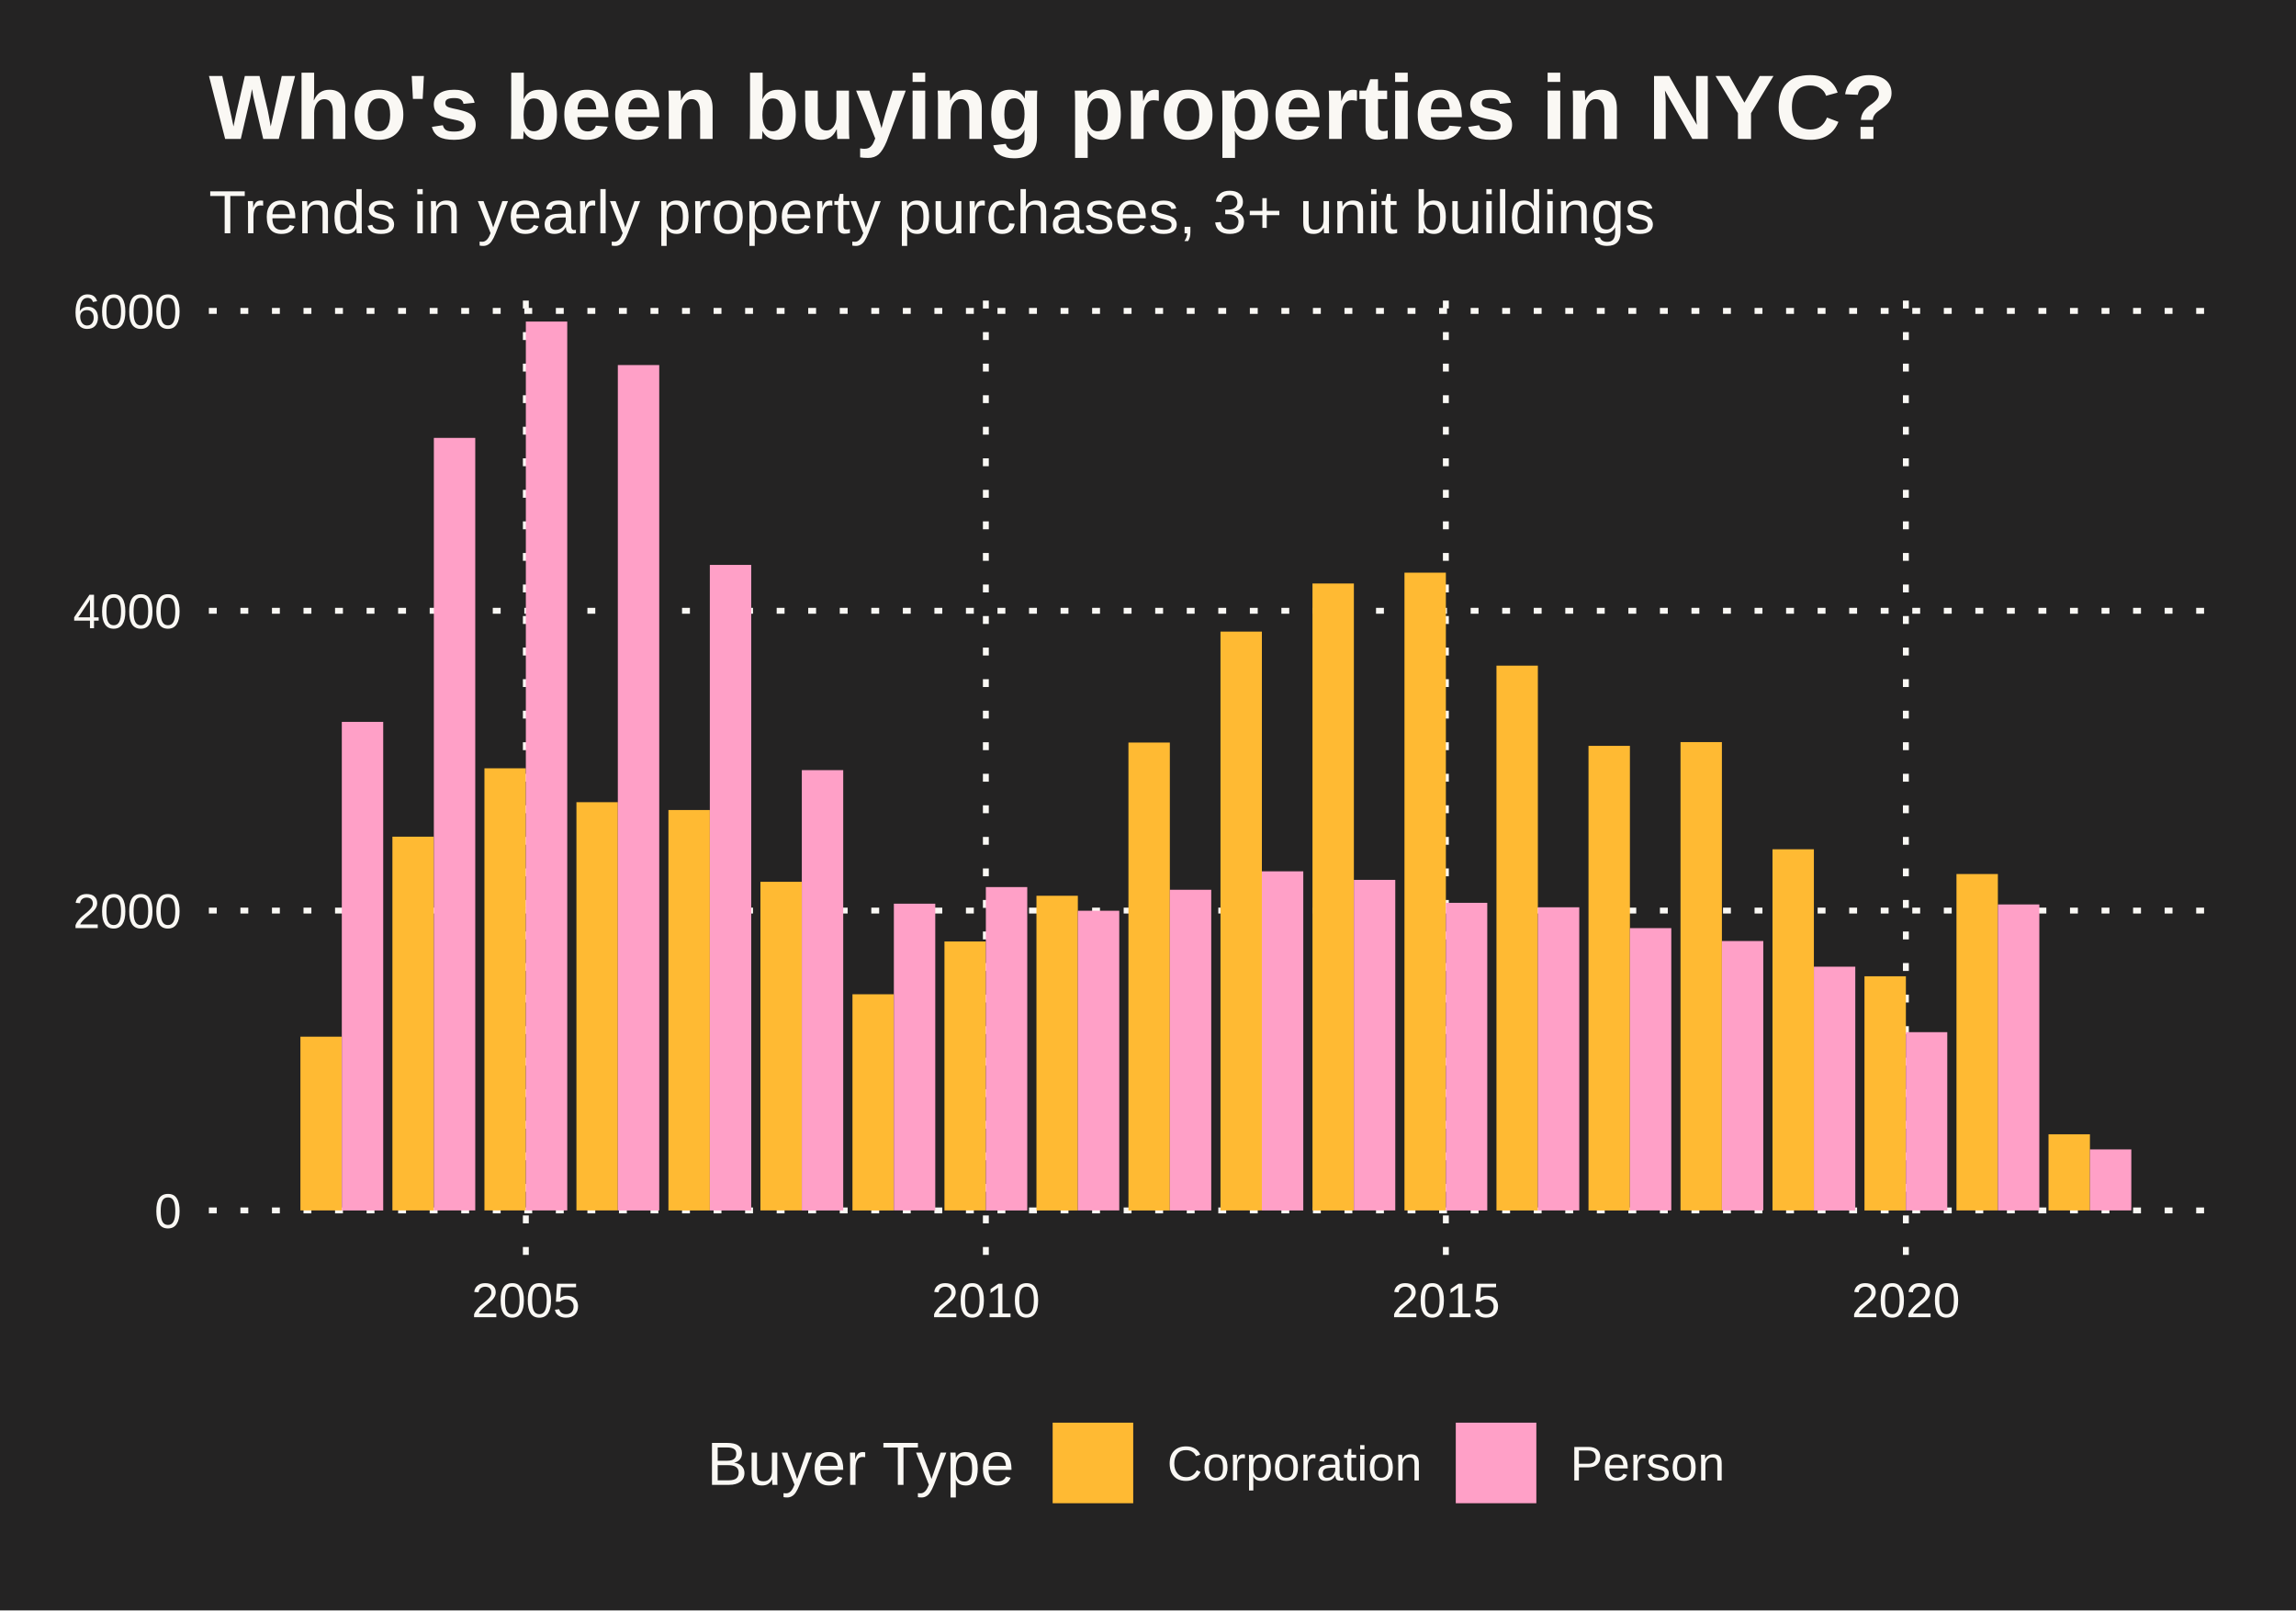
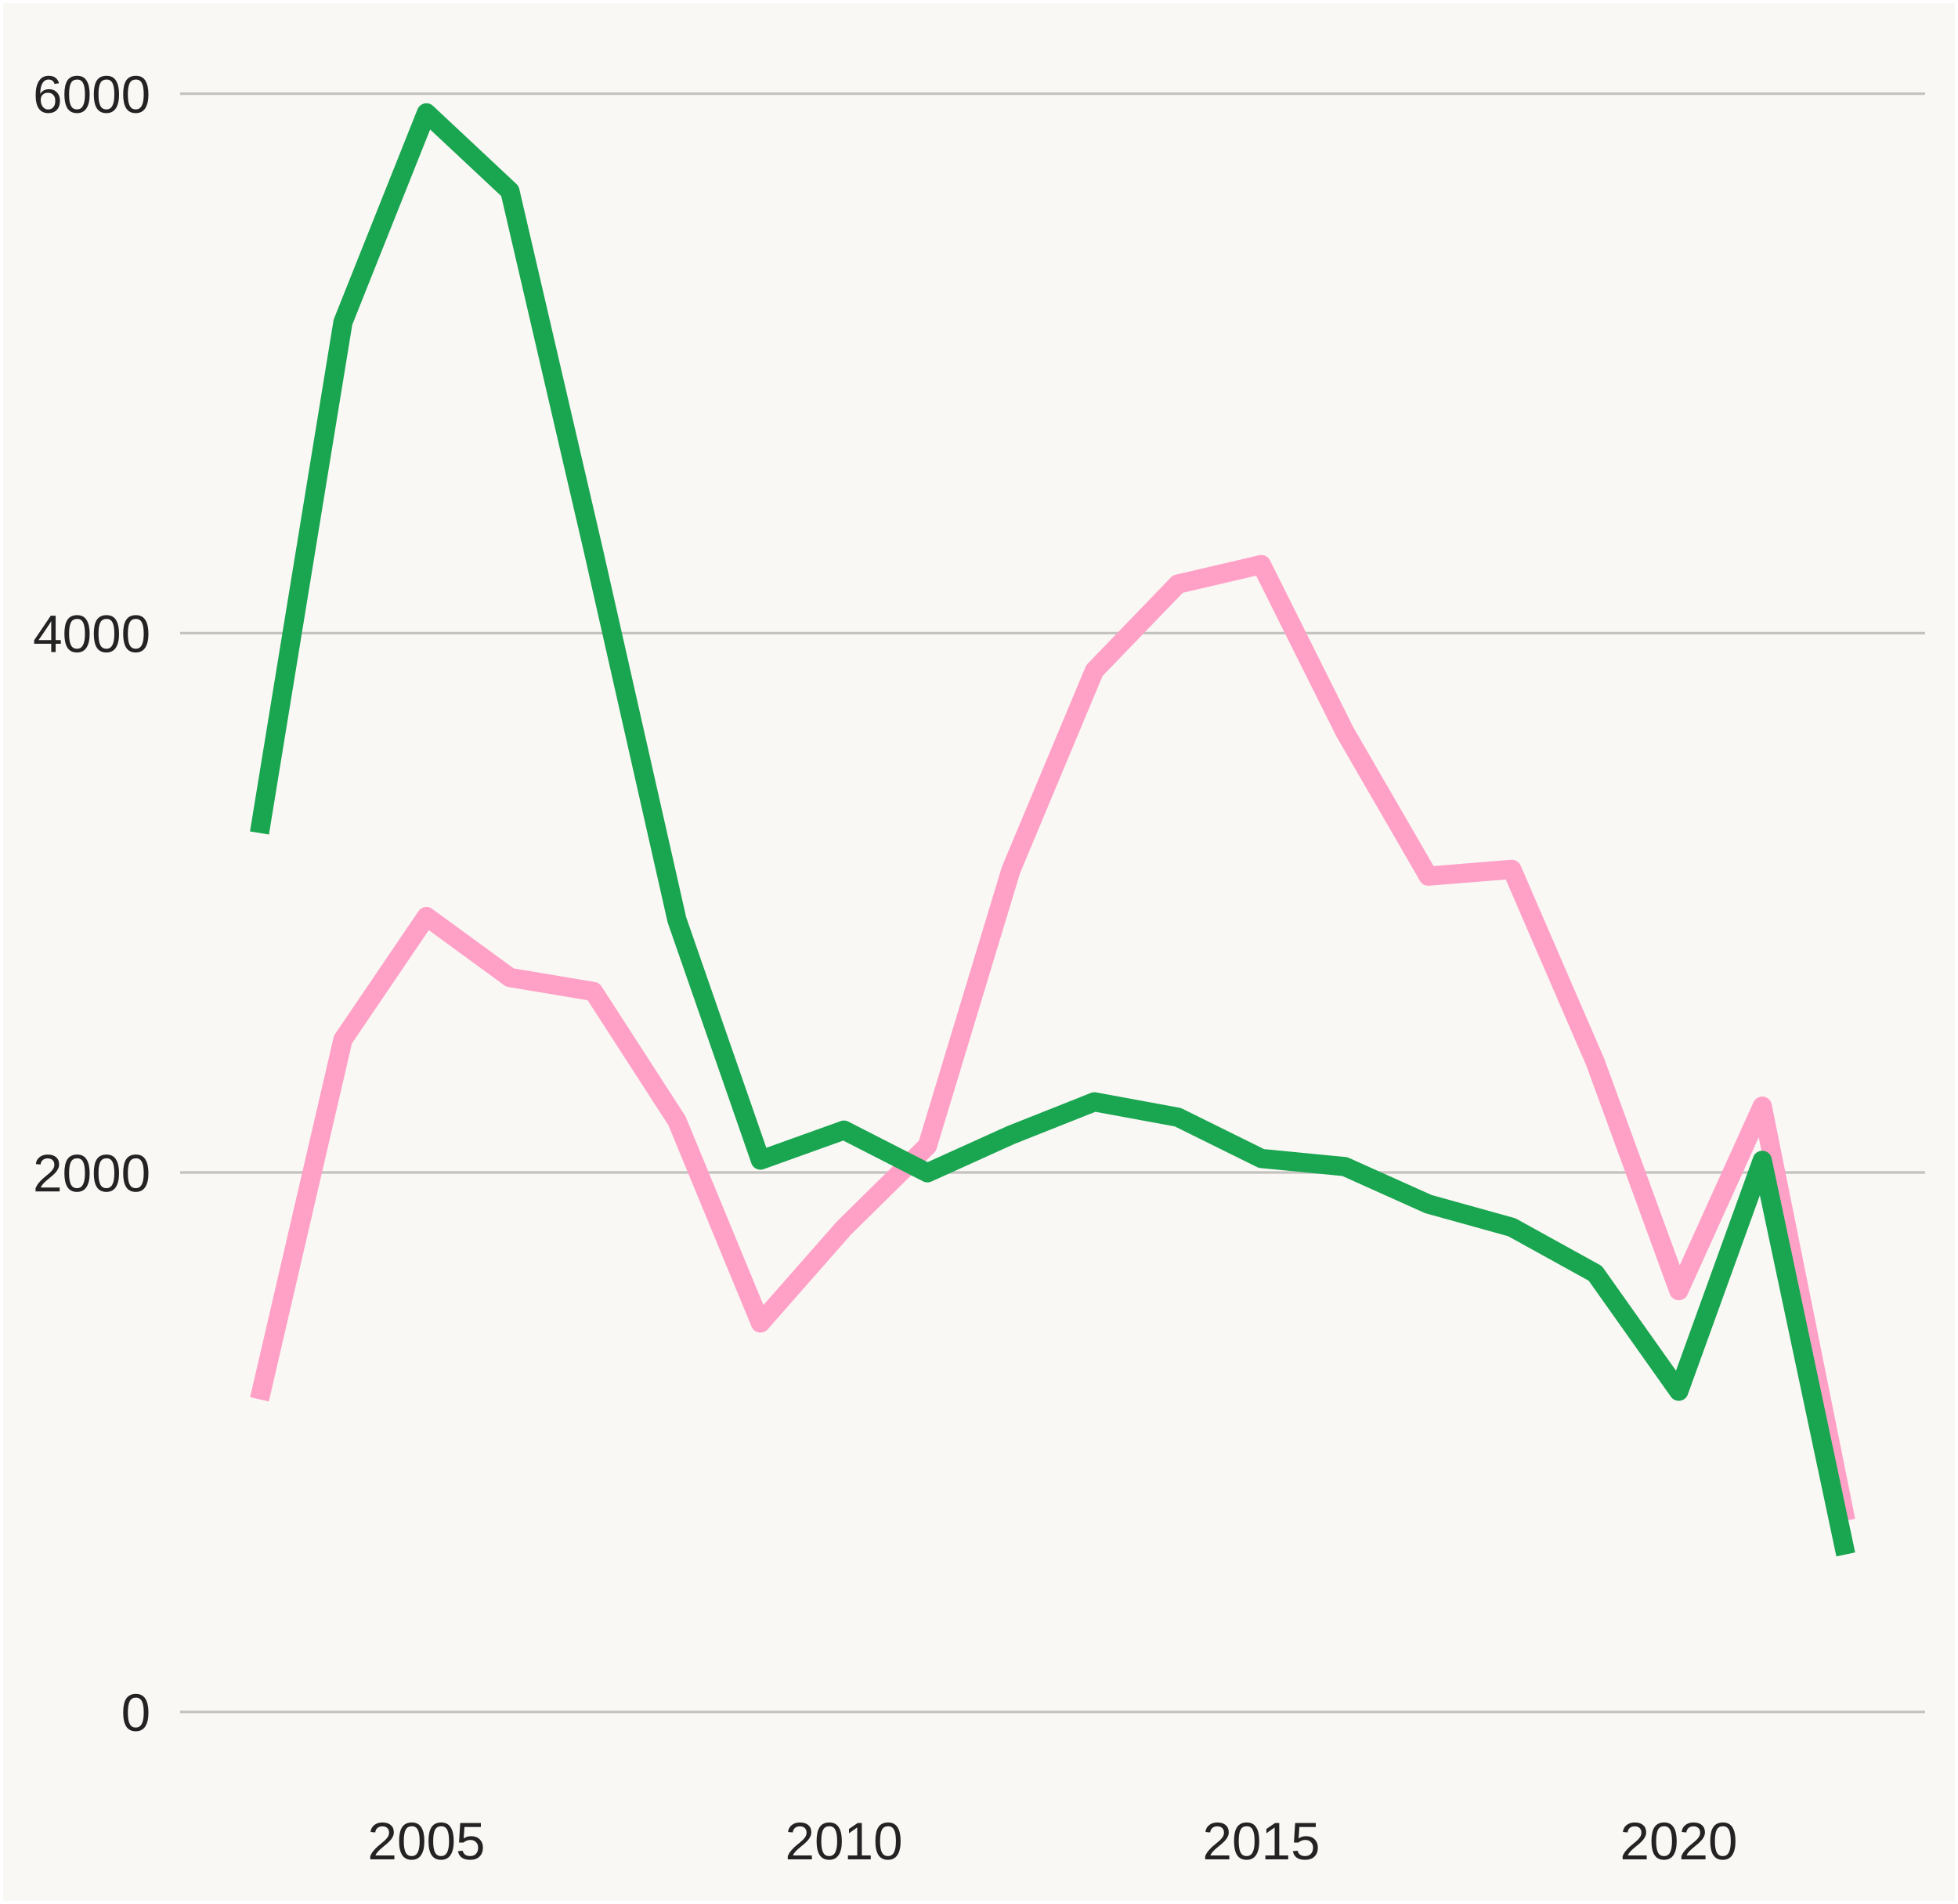
- <svg xmlns="http://www.w3.org/2000/svg" class="svglite" width="452.00pt" height="317.00pt" viewBox="0 0 452.00 317.00">
+ <svg xmlns="http://www.w3.org/2000/svg" class="svglite" width="326.00pt" height="317.00pt" viewBox="0 0 326.00 317.00">
  <defs>
    <style type="text/css">
    .svglite line, .svglite polyline, .svglite polygon, .svglite path, .svglite rect, .svglite circle {
      fill: none;
      stroke: #000000;
      stroke-linecap: round;
      stroke-linejoin: round;
      stroke-miterlimit: 10.00;
    }
    .svglite text {
      white-space: pre;
    }
  </style>
  </defs>
  <rect width="100%" height="100%" style="stroke: none; fill: #FFFFFF;" />
  <defs>
-     <clipPath id="cpMC4wMHw0NTIuMDB8MC4wMHwzMTcuMDA=">
-       <rect x="0.00" y="0.00" width="452.00" height="317.00" />
+     <clipPath id="cpMC4wMHwzMjYuMDB8MC4wMHwzMTcuMDA=">
+       <rect x="0.00" y="0.00" width="326.00" height="317.00" />
    </clipPath>
  </defs>
-   <g clip-path="url(#cpMC4wMHw0NTIuMDB8MC4wMHwzMTcuMDA=)">
-     <rect x="0.00" y="0" width="452.00" height="317.00" style="stroke-width: 1.16; stroke: none; fill: #242323;" />
+   <g clip-path="url(#cpMC4wMHwzMjYuMDB8MC4wMHwzMTcuMDA=)">
+     <rect x="0.00" y="0.00" width="326.00" height="317.00" style="stroke-width: 1.07; stroke: #FFFFFF; fill: #FAF8F4;" />
  </g>
  <defs>
-     <clipPath id="cpNDEuMTJ8NDM3LjYwfDU0LjU1fDI0Ny4wMg==">
-       <rect x="41.12" y="54.55" width="396.48" height="192.47" />
+     <clipPath id="cpMjkuOTl8MzIwLjUyfDUuNDh8Mjk4LjMz">
+       <rect x="29.99" y="5.48" width="290.53" height="292.85" />
    </clipPath>
  </defs>
-   <g clip-path="url(#cpNDEuMTJ8NDM3LjYwfDU0LjU1fDI0Ny4wMg==)">
-     <rect x="41.12" y="54.55" width="396.48" height="192.47" style="stroke-width: 1.16; stroke: none; fill: #242323;" />
-     <polyline points="41.12,238.27 437.60,238.27 " style="stroke-width: 1.16; stroke: #FAF8F4; stroke-dasharray: 1.55,4.66; stroke-linecap: butt;" />
-     <polyline points="41.12,179.25 437.60,179.25 " style="stroke-width: 1.16; stroke: #FAF8F4; stroke-dasharray: 1.55,4.66; stroke-linecap: butt;" />
-     <polyline points="41.12,120.23 437.60,120.23 " style="stroke-width: 1.16; stroke: #FAF8F4; stroke-dasharray: 1.55,4.66; stroke-linecap: butt;" />
-     <polyline points="41.12,61.20 437.60,61.20 " style="stroke-width: 1.16; stroke: #FAF8F4; stroke-dasharray: 1.55,4.66; stroke-linecap: butt;" />
-     <polyline points="103.52,247.02 103.52,54.55 " style="stroke-width: 1.16; stroke: #FAF8F4; stroke-dasharray: 1.55,4.66; stroke-linecap: butt;" />
-     <polyline points="194.08,247.02 194.08,54.55 " style="stroke-width: 1.16; stroke: #FAF8F4; stroke-dasharray: 1.55,4.66; stroke-linecap: butt;" />
-     <polyline points="284.64,247.02 284.64,54.55 " style="stroke-width: 1.16; stroke: #FAF8F4; stroke-dasharray: 1.55,4.66; stroke-linecap: butt;" />
-     <polyline points="375.20,247.02 375.20,54.55 " style="stroke-width: 1.16; stroke: #FAF8F4; stroke-dasharray: 1.55,4.66; stroke-linecap: butt;" />
-     <rect x="59.14" y="204.07" width="8.15" height="34.20" style="stroke-width: 1.07; stroke: none; stroke-linecap: square; stroke-linejoin: miter; fill: #FFBA33;" />
-     <rect x="77.25" y="164.70" width="8.15" height="73.57" style="stroke-width: 1.07; stroke: none; stroke-linecap: square; stroke-linejoin: miter; fill: #FFBA33;" />
-     <rect x="95.37" y="151.24" width="8.15" height="87.03" style="stroke-width: 1.07; stroke: none; stroke-linecap: square; stroke-linejoin: miter; fill: #FFBA33;" />
-     <rect x="113.48" y="157.91" width="8.15" height="80.36" style="stroke-width: 1.07; stroke: none; stroke-linecap: square; stroke-linejoin: miter; fill: #FFBA33;" />
-     <rect x="131.59" y="159.45" width="8.15" height="78.83" style="stroke-width: 1.07; stroke: none; stroke-linecap: square; stroke-linejoin: miter; fill: #FFBA33;" />
-     <rect x="149.70" y="173.58" width="8.15" height="64.69" style="stroke-width: 1.07; stroke: none; stroke-linecap: square; stroke-linejoin: miter; fill: #FFBA33;" />
-     <rect x="167.82" y="195.72" width="8.15" height="42.56" style="stroke-width: 1.07; stroke: none; stroke-linecap: square; stroke-linejoin: miter; fill: #FFBA33;" />
-     <rect x="185.93" y="185.33" width="8.15" height="52.94" style="stroke-width: 1.07; stroke: none; stroke-linecap: square; stroke-linejoin: miter; fill: #FFBA33;" />
-     <rect x="204.04" y="176.33" width="8.15" height="61.95" style="stroke-width: 1.07; stroke: none; stroke-linecap: square; stroke-linejoin: miter; fill: #FFBA33;" />
-     <rect x="222.15" y="146.17" width="8.15" height="92.11" style="stroke-width: 1.07; stroke: none; stroke-linecap: square; stroke-linejoin: miter; fill: #FFBA33;" />
-     <rect x="240.27" y="124.33" width="8.15" height="113.94" style="stroke-width: 1.07; stroke: none; stroke-linecap: square; stroke-linejoin: miter; fill: #FFBA33;" />
-     <rect x="258.38" y="114.86" width="8.15" height="123.42" style="stroke-width: 1.07; stroke: none; stroke-linecap: square; stroke-linejoin: miter; fill: #FFBA33;" />
-     <rect x="276.49" y="112.73" width="8.15" height="125.54" style="stroke-width: 1.07; stroke: none; stroke-linecap: square; stroke-linejoin: miter; fill: #FFBA33;" />
-     <rect x="294.60" y="131.03" width="8.15" height="107.25" style="stroke-width: 1.07; stroke: none; stroke-linecap: square; stroke-linejoin: miter; fill: #FFBA33;" />
-     <rect x="312.72" y="146.82" width="8.15" height="91.46" style="stroke-width: 1.07; stroke: none; stroke-linecap: square; stroke-linejoin: miter; fill: #FFBA33;" />
-     <rect x="330.83" y="146.08" width="8.15" height="92.19" style="stroke-width: 1.07; stroke: none; stroke-linecap: square; stroke-linejoin: miter; fill: #FFBA33;" />
-     <rect x="348.94" y="167.18" width="8.15" height="71.09" style="stroke-width: 1.07; stroke: none; stroke-linecap: square; stroke-linejoin: miter; fill: #FFBA33;" />
-     <rect x="367.05" y="192.18" width="8.15" height="46.10" style="stroke-width: 1.07; stroke: none; stroke-linecap: square; stroke-linejoin: miter; fill: #FFBA33;" />
-     <rect x="385.16" y="172.05" width="8.15" height="66.22" style="stroke-width: 1.07; stroke: none; stroke-linecap: square; stroke-linejoin: miter; fill: #FFBA33;" />
-     <rect x="403.28" y="223.28" width="8.15" height="14.99" style="stroke-width: 1.07; stroke: none; stroke-linecap: square; stroke-linejoin: miter; fill: #FFBA33;" />
-     <rect x="67.29" y="142.10" width="8.15" height="96.18" style="stroke-width: 1.07; stroke: none; stroke-linecap: square; stroke-linejoin: miter; fill: #FFA0C7;" />
-     <rect x="85.41" y="86.20" width="8.15" height="152.07" style="stroke-width: 1.07; stroke: none; stroke-linecap: square; stroke-linejoin: miter; fill: #FFA0C7;" />
-     <rect x="103.52" y="63.30" width="8.15" height="174.97" style="stroke-width: 1.07; stroke: none; stroke-linecap: square; stroke-linejoin: miter; fill: #FFA0C7;" />
-     <rect x="121.63" y="71.86" width="8.15" height="166.42" style="stroke-width: 1.07; stroke: none; stroke-linecap: square; stroke-linejoin: miter; fill: #FFA0C7;" />
-     <rect x="139.74" y="111.20" width="8.15" height="127.08" style="stroke-width: 1.07; stroke: none; stroke-linecap: square; stroke-linejoin: miter; fill: #FFA0C7;" />
-     <rect x="157.85" y="151.60" width="8.15" height="86.68" style="stroke-width: 1.07; stroke: none; stroke-linecap: square; stroke-linejoin: miter; fill: #FFA0C7;" />
-     <rect x="175.97" y="177.89" width="8.15" height="60.38" style="stroke-width: 1.07; stroke: none; stroke-linecap: square; stroke-linejoin: miter; fill: #FFA0C7;" />
-     <rect x="194.08" y="174.62" width="8.15" height="63.66" style="stroke-width: 1.07; stroke: none; stroke-linecap: square; stroke-linejoin: miter; fill: #FFA0C7;" />
-     <rect x="212.19" y="179.28" width="8.15" height="58.99" style="stroke-width: 1.07; stroke: none; stroke-linecap: square; stroke-linejoin: miter; fill: #FFA0C7;" />
-     <rect x="230.30" y="175.15" width="8.15" height="63.13" style="stroke-width: 1.07; stroke: none; stroke-linecap: square; stroke-linejoin: miter; fill: #FFA0C7;" />
-     <rect x="248.42" y="171.52" width="8.15" height="66.76" style="stroke-width: 1.07; stroke: none; stroke-linecap: square; stroke-linejoin: miter; fill: #FFA0C7;" />
-     <rect x="266.53" y="173.20" width="8.15" height="65.07" style="stroke-width: 1.07; stroke: none; stroke-linecap: square; stroke-linejoin: miter; fill: #FFA0C7;" />
-     <rect x="284.64" y="177.72" width="8.15" height="60.56" style="stroke-width: 1.07; stroke: none; stroke-linecap: square; stroke-linejoin: miter; fill: #FFA0C7;" />
-     <rect x="302.75" y="178.60" width="8.15" height="59.67" style="stroke-width: 1.07; stroke: none; stroke-linecap: square; stroke-linejoin: miter; fill: #FFA0C7;" />
-     <rect x="320.87" y="182.70" width="8.15" height="55.57" style="stroke-width: 1.07; stroke: none; stroke-linecap: square; stroke-linejoin: miter; fill: #FFA0C7;" />
-     <rect x="338.98" y="185.24" width="8.15" height="53.03" style="stroke-width: 1.07; stroke: none; stroke-linecap: square; stroke-linejoin: miter; fill: #FFA0C7;" />
-     <rect x="357.09" y="190.29" width="8.15" height="47.99" style="stroke-width: 1.07; stroke: none; stroke-linecap: square; stroke-linejoin: miter; fill: #FFA0C7;" />
-     <rect x="375.20" y="203.18" width="8.15" height="35.09" style="stroke-width: 1.07; stroke: none; stroke-linecap: square; stroke-linejoin: miter; fill: #FFA0C7;" />
-     <rect x="393.32" y="178.04" width="8.15" height="60.23" style="stroke-width: 1.07; stroke: none; stroke-linecap: square; stroke-linejoin: miter; fill: #FFA0C7;" />
-     <rect x="411.43" y="226.26" width="8.15" height="12.01" style="stroke-width: 1.07; stroke: none; stroke-linecap: square; stroke-linejoin: miter; fill: #FFA0C7;" />
-     <rect x="41.12" y="54.55" width="396.48" height="192.47" style="stroke-width: 1.16; stroke: none;" />
+   <g clip-path="url(#cpMjkuOTl8MzIwLjUyfDUuNDh8Mjk4LjMz)">
+     <polyline points="29.99,285.02 320.52,285.02 " style="stroke-width: 0.43; stroke: #C4C3C0; stroke-linecap: butt;" />
+     <polyline points="29.99,195.21 320.52,195.21 " style="stroke-width: 0.43; stroke: #C4C3C0; stroke-linecap: butt;" />
+     <polyline points="29.99,105.41 320.52,105.41 " style="stroke-width: 0.43; stroke: #C4C3C0; stroke-linecap: butt;" />
+     <polyline points="29.99,15.60 320.52,15.60 " style="stroke-width: 0.43; stroke: #C4C3C0; stroke-linecap: butt;" />
+     <polyline points="43.20,232.98 57.10,173.08 71.00,152.60 84.90,162.75 98.80,165.08 112.70,186.59 126.61,220.27 140.51,204.46 154.41,190.77 168.31,144.88 182.21,111.65 196.11,97.24 210.01,94.00 223.91,121.84 237.81,145.87 251.71,144.74 265.61,176.85 279.51,214.88 293.41,184.17 307.31,253.18 " style="stroke-width: 3.20; stroke: #FFA0C7; stroke-linecap: butt;" />
+     <polyline points="43.20,138.68 57.10,53.64 71.00,18.79 84.90,31.81 98.80,91.67 112.70,153.14 126.61,193.15 140.51,188.16 154.41,195.26 168.31,188.97 182.21,183.45 196.11,186.01 210.01,192.88 223.91,194.23 237.81,200.47 251.71,204.33 265.61,212.01 279.51,231.63 293.41,193.19 307.31,258.80 " style="stroke-width: 3.20; stroke: #1AA551; stroke-linecap: butt;" />
  </g>
-   <g clip-path="url(#cpMC4wMHw0NTIuMDB8MC4wMHwzMTcuMDA=)">
-     <text x="35.74" y="241.72" text-anchor="end" style="font-size: 9.60px;fill: #FAF8F4; font-family: &quot;Arial&quot;;" textLength="5.34px" lengthAdjust="spacingAndGlyphs">0</text>
-     <text x="35.74" y="182.69" text-anchor="end" style="font-size: 9.60px;fill: #FAF8F4; font-family: &quot;Arial&quot;;" textLength="21.34px" lengthAdjust="spacingAndGlyphs">2000</text>
-     <text x="35.74" y="123.67" text-anchor="end" style="font-size: 9.60px;fill: #FAF8F4; font-family: &quot;Arial&quot;;" textLength="21.34px" lengthAdjust="spacingAndGlyphs">4000</text>
-     <text x="35.74" y="64.65" text-anchor="end" style="font-size: 9.60px;fill: #FAF8F4; font-family: &quot;Arial&quot;;" textLength="21.34px" lengthAdjust="spacingAndGlyphs">6000</text>
-     <text x="103.52" y="259.29" text-anchor="middle" style="font-size: 9.60px;fill: #FAF8F4; font-family: &quot;Arial&quot;;" textLength="21.34px" lengthAdjust="spacingAndGlyphs">2005</text>
-     <text x="194.08" y="259.29" text-anchor="middle" style="font-size: 9.60px;fill: #FAF8F4; font-family: &quot;Arial&quot;;" textLength="21.34px" lengthAdjust="spacingAndGlyphs">2010</text>
-     <text x="284.64" y="259.29" text-anchor="middle" style="font-size: 9.60px;fill: #FAF8F4; font-family: &quot;Arial&quot;;" textLength="21.34px" lengthAdjust="spacingAndGlyphs">2015</text>
-     <text x="375.20" y="259.29" text-anchor="middle" style="font-size: 9.60px;fill: #FAF8F4; font-family: &quot;Arial&quot;;" textLength="21.34px" lengthAdjust="spacingAndGlyphs">2020</text>
-     <rect x="133.21" y="273.36" width="212.31" height="29.24" style="stroke-width: 1.16; stroke: none; fill: #242323;" />
-     <text x="139.18" y="292.29" style="font-size: 12.00px;fill: #FAF8F4; font-family: &quot;Arial&quot;;" textLength="61.36px" lengthAdjust="spacingAndGlyphs">Buyer Type</text>
-     <rect x="206.52" y="279.34" width="17.28" height="17.28" style="stroke-width: 1.16; stroke: none; fill: #242323;" />
-     <rect x="207.23" y="280.05" width="15.86" height="15.86" style="stroke-width: 1.07; stroke: none; stroke-linecap: square; stroke-linejoin: miter; fill: #FFBA33;" />
-     <rect x="285.88" y="279.34" width="17.28" height="17.28" style="stroke-width: 1.16; stroke: none; fill: #242323;" />
-     <rect x="286.59" y="280.05" width="15.86" height="15.86" style="stroke-width: 1.07; stroke: none; stroke-linecap: square; stroke-linejoin: miter; fill: #FFA0C7;" />
-     <text x="229.78" y="291.42" style="font-size: 9.60px;fill: #FAF8F4; font-family: &quot;Arial&quot;;" textLength="50.13px" lengthAdjust="spacingAndGlyphs">Corporation</text>
-     <text x="309.14" y="291.42" style="font-size: 9.60px;fill: #FAF8F4; font-family: &quot;Arial&quot;;" textLength="30.40px" lengthAdjust="spacingAndGlyphs">Person</text>
-     <text x="41.12" y="45.92" style="font-size: 12.00px;fill: #FAF8F4; font-family: &quot;Arial&quot;;" textLength="285.13px" lengthAdjust="spacingAndGlyphs">Trends in yearly property purchases, 3+ unit buildings</text>
-     <text x="41.12" y="27.35" style="font-size: 18.00px; font-weight: bold;fill: #FAF8F4; font-family: &quot;Arial&quot;;" textLength="332.29px" lengthAdjust="spacingAndGlyphs">Who's been buying properties in NYC?</text>
+   <g clip-path="url(#cpMC4wMHwzMjYuMDB8MC4wMHwzMTcuMDA=)">
+     <text x="25.06" y="288.17" text-anchor="end" style="font-size: 8.80px;fill: #242323; font-family: &quot;Arial&quot;;" textLength="4.90px" lengthAdjust="spacingAndGlyphs">0</text>
+     <text x="25.06" y="198.37" text-anchor="end" style="font-size: 8.80px;fill: #242323; font-family: &quot;Arial&quot;;" textLength="19.58px" lengthAdjust="spacingAndGlyphs">2000</text>
+     <text x="25.06" y="108.56" text-anchor="end" style="font-size: 8.80px;fill: #242323; font-family: &quot;Arial&quot;;" textLength="19.58px" lengthAdjust="spacingAndGlyphs">4000</text>
+     <text x="25.06" y="18.76" text-anchor="end" style="font-size: 8.80px;fill: #242323; font-family: &quot;Arial&quot;;" textLength="19.58px" lengthAdjust="spacingAndGlyphs">6000</text>
+     <text x="71.00" y="309.57" text-anchor="middle" style="font-size: 8.80px;fill: #242323; font-family: &quot;Arial&quot;;" textLength="19.58px" lengthAdjust="spacingAndGlyphs">2005</text>
+     <text x="140.51" y="309.57" text-anchor="middle" style="font-size: 8.80px;fill: #242323; font-family: &quot;Arial&quot;;" textLength="19.58px" lengthAdjust="spacingAndGlyphs">2010</text>
+     <text x="210.01" y="309.57" text-anchor="middle" style="font-size: 8.80px;fill: #242323; font-family: &quot;Arial&quot;;" textLength="19.58px" lengthAdjust="spacingAndGlyphs">2015</text>
+     <text x="279.51" y="309.57" text-anchor="middle" style="font-size: 8.80px;fill: #242323; font-family: &quot;Arial&quot;;" textLength="19.58px" lengthAdjust="spacingAndGlyphs">2020</text>
  </g>
</svg>
